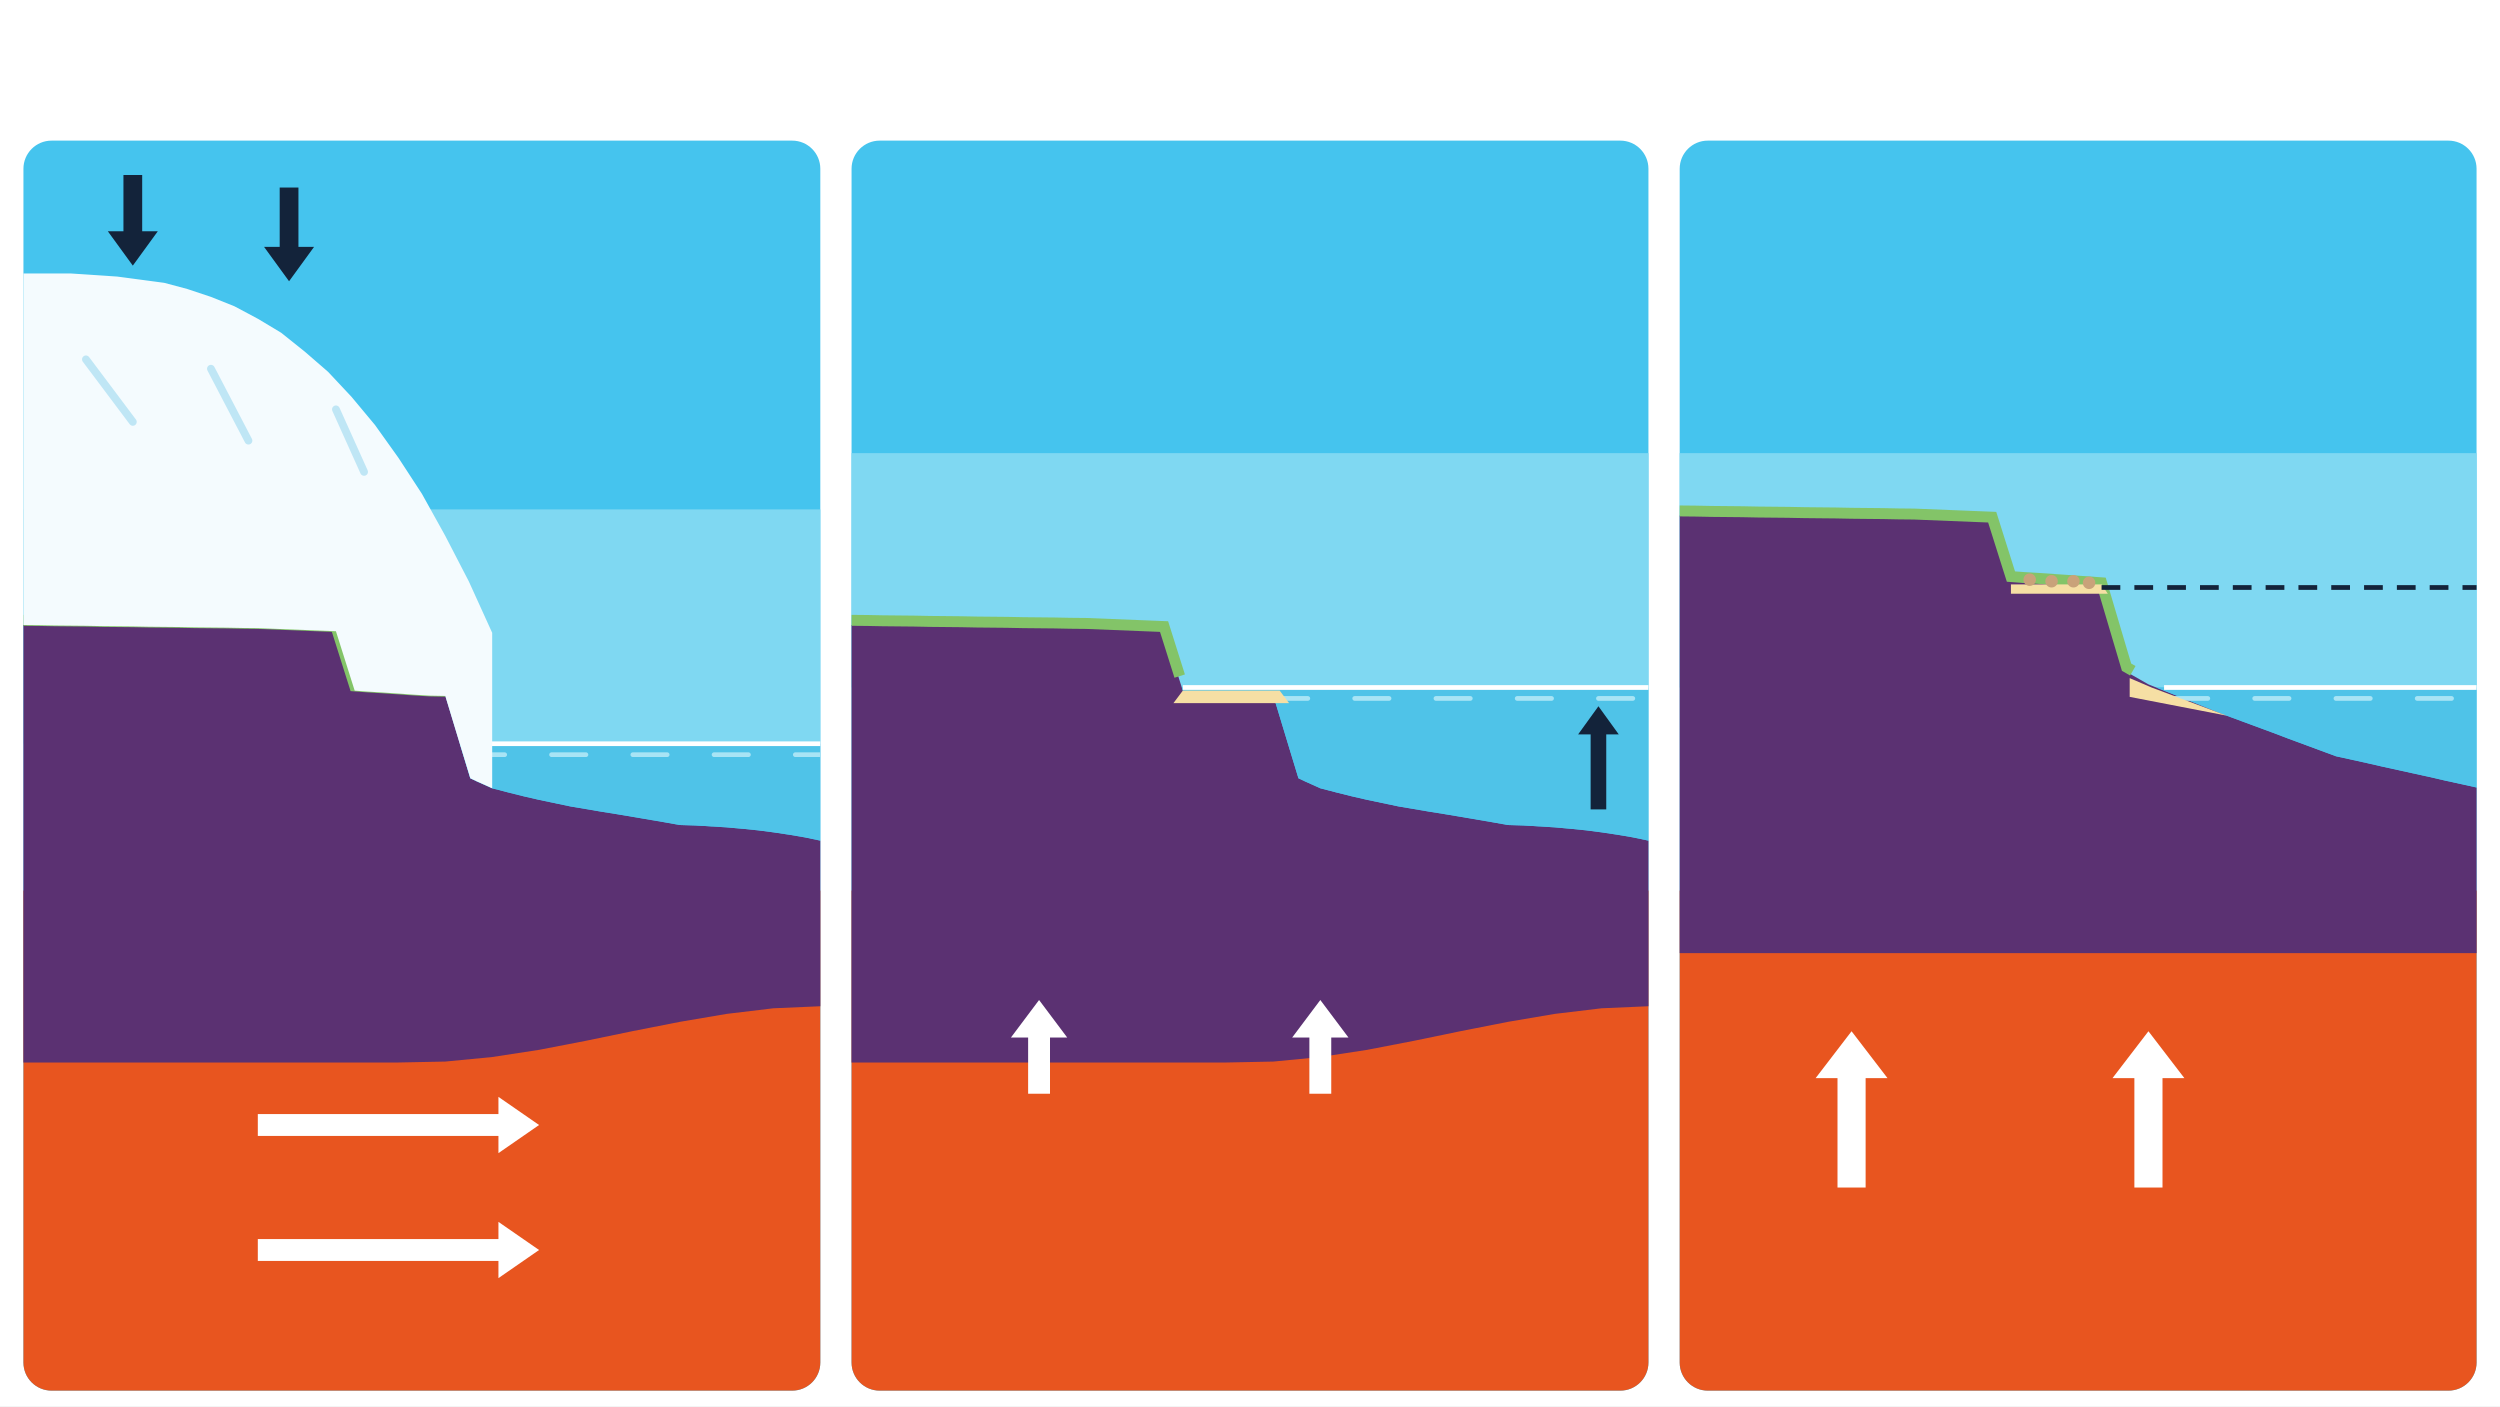
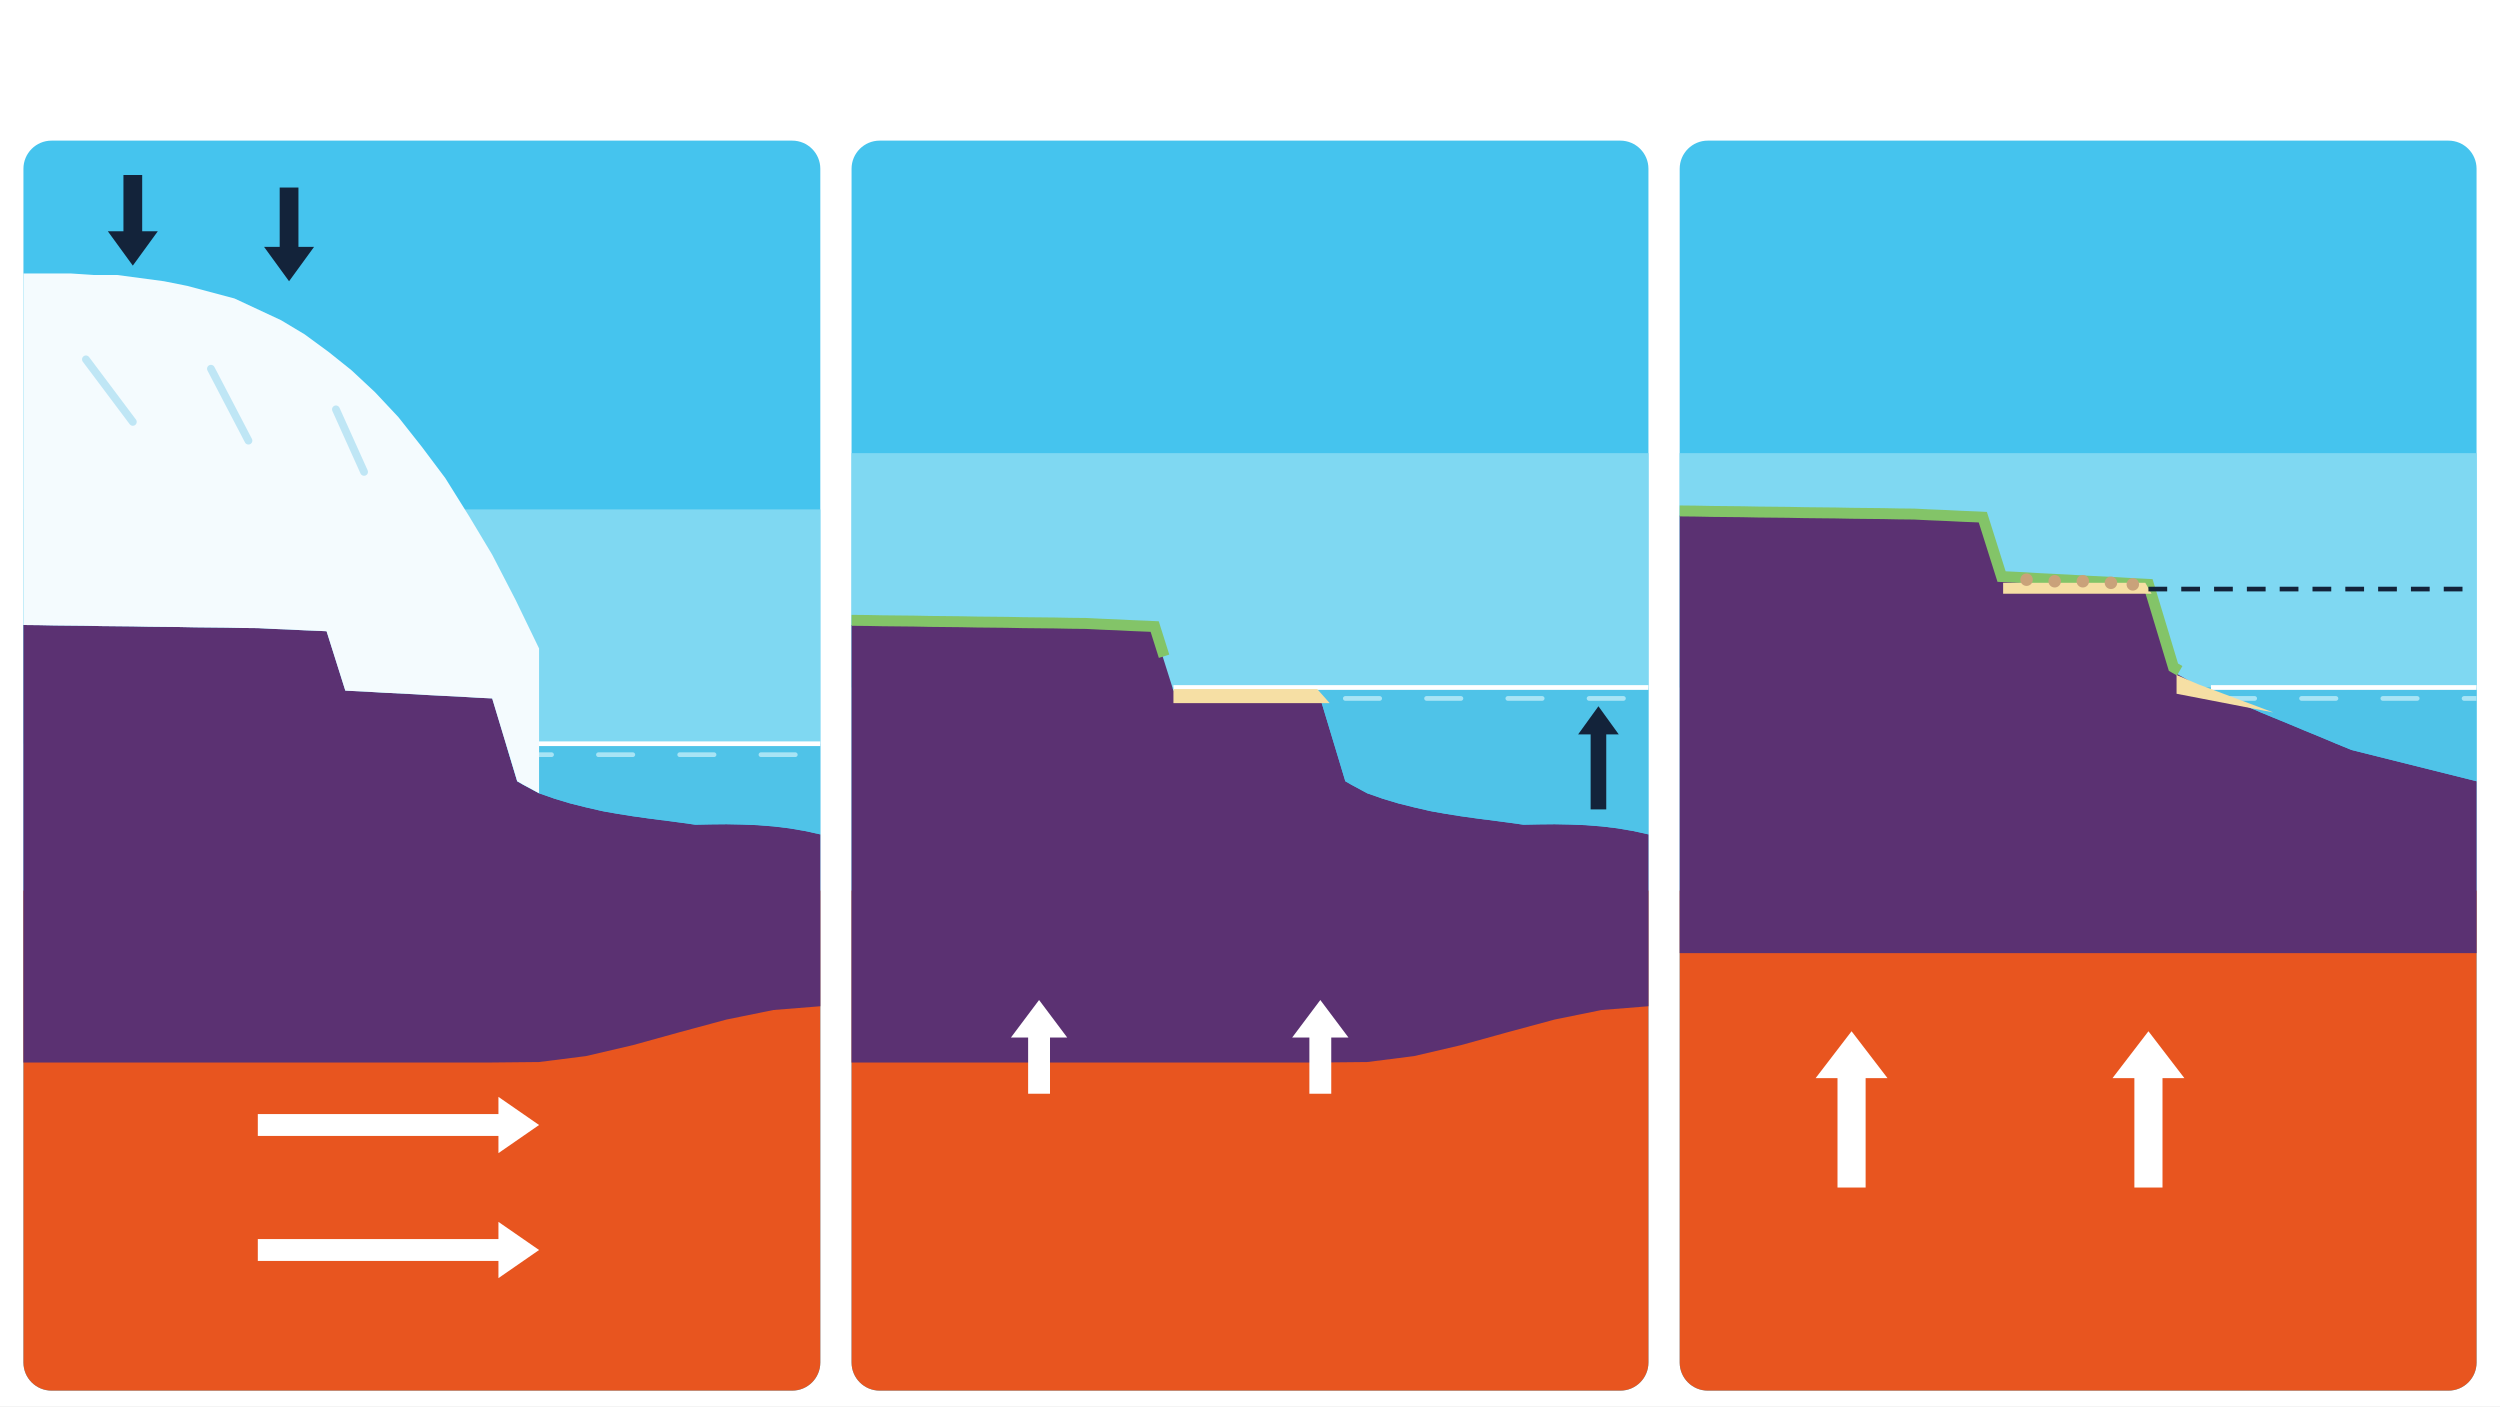
<svg xmlns="http://www.w3.org/2000/svg" id="gf-isostasy" viewBox="0 0 1600 900" role="img" aria-labelledby="gf-isostasy-t gf-isostasy-d">
  <style>@media (prefers-reduced-motion:reduce){#gf-isostasy .m{display:none}}</style>
  <rect width="1600" height="900" fill="#fff" />
  <clipPath id="gf-isostasy-c0">
    <rect x="15" y="90" width="510" height="800" rx="18" />
  </clipPath>
  <g clip-path="url(#gf-isostasy-c0)">
    <rect x="15" y="0" width="510" height="900" fill="#45C4EE" />
    <rect x="15" y="326" width="510" height="150" fill="#7FD8F2" />
    <rect x="15" y="570" width="510" height="900" fill="#E8551F" />
-     <path d="M15 400 25 400.1 35 400.3 45 400.4 55 400.5 65 400.7 75 400.8 85 400.9 95 401.1 105 401.2 115 401.3 125 401.5 135 401.6 145 401.7 155 401.9 165 402 175 402.4 185 402.8 195 403.2 205 403.6 215 404 225 435.7 227 442 235 442.6 245 443.2 255 443.9 265 444.6 275 445.2 285 445.4 295 478.4 301 498.1 305 500 315 504.5 325 507.1 335 509.6 345 511.9 355 514 365 516.1 375 517.8 385 519.5 395 521.1 405 522.8 415 524.5 425 526.2 435 528 445 528.3 455 528.9 465 529.5 475 530.4 485 531.4 495 532.7 505 534.2 515 535.9 525 538 525 644 525 644 495 645.3 465 648.9 435 654 405 659.9 375 666.1 345 671.9 315 676.5 285 679.4 255 680 225 680 195 680 165 680 135 680 105 680 75 680 45 680 15 680Z" fill="#5B3172" />
+     <path d="M15 400 25 400.1 35 400.3 45 400.4 55 400.5 65 400.7 75 400.8 85 400.9 95 401.1 105 401.2 115 401.3 125 401.5 135 401.6 145 401.7 155 401.9 165 402 175 402.5 185 402.9 195 403.4 205 403.8 209 404 215 423 221 442 225 442.2 235 442.7 245 443.3 255 443.8 265 444.3 275 444.9 285 445.4 295 445.9 305 446.5 315 447 325 480.1 331 500 335 502.3 345 507.7 355 511.2 365 514.2 375 516.7 385 519 387 519.4 395 520.8 405 522.4 415 523.8 425 525.1 435 526.4 445 527.8 455 527.6 465 527.5 475 527.7 485 528.1 495 528.9 505 530.1 515 531.8 525 534 525 644 525 644 495 646.4 465 652.5 435 660.6 405 668.9 375 675.9 345 679.7 315 680 285 680 255 680 225 680 195 680 165 680 135 680 105 680 75 680 45 680 15 680Z" fill="#5B3172" />
    <clipPath id="gf-isostasy-c0s">
      <path d="M15 476 525 476 525 700 15 700Z" />
    </clipPath>
    <g clip-path="url(#gf-isostasy-c0s)">
-       <path d="M15 400 25 400.1 35 400.3 45 400.4 55 400.5 65 400.7 75 400.8 85 400.9 95 401.1 105 401.2 115 401.3 125 401.5 135 401.6 145 401.7 155 401.9 165 402 175 402.4 185 402.8 195 403.2 205 403.6 215 404 225 435.7 227 442 235 442.6 245 443.2 255 443.9 265 444.6 275 445.2 285 445.4 295 478.4 301 498.1 305 500 315 504.5 325 507.1 335 509.6 345 511.9 355 514 365 516.1 375 517.8 385 519.5 395 521.1 405 522.8 415 524.5 425 526.2 435 528 445 528.3 455 528.9 465 529.5 475 530.4 485 531.4 495 532.7 505 534.2 515 535.9 525 538 525 0 15 0Z" fill="#4FC3E8" />
-     </g>
-     <path d="M15 400 25 400.1 35 400.3 45 400.4 55 400.5 65 400.7 75 400.8 85 400.9 95 401.1 105 401.2 115 401.3 125 401.5 135 401.6 145 401.7 155 401.9 165 402 175 402.4 185 402.8 195 403.2 205 403.6 215 404 225 435.7 227 442 235 442.6 245 443.2 255 443.9 265 444.6 275 445.2 285 445.4 295 478.4 301 498.1 305 500 315 504.5 325 507.1 335 509.6 345 511.9 355 514 365 516.1 375 517.8 385 519.5 395 521.1 405 522.8 415 524.5 425 526.2 435 528 445 528.3 455 528.9 465 529.5 475 530.4 485 531.4 495 532.7 505 534.2 515 535.9 525 538 525 644 525 644 495 645.3 465 648.9 435 654 405 659.9 375 666.1 345 671.9 315 676.5 285 679.4 255 680 225 680 195 680 165 680 135 680 105 680 75 680 45 680 15 680Z" fill="none" />
-     <path d="M15 397 25 397.1 35 397.3 45 397.4 55 397.5 65 397.7 75 397.8 85 397.9 95 398.1 105 398.2 115 398.3 125 398.5 135 398.6 145 398.7 155 398.9 165 399 175 399.4 185 399.8 195 400.2 205 400.6 215 401 225 432.7 227 439 235 439.6 245 440.2 255 440.9 265 441.6 275 442.2 285 442.4" fill="none" stroke="#83C468" stroke-width="7" />
-     <path d="M295 476H525" stroke="#fff" stroke-width="3" />
-     <path class="m" d="M301 483H525" fill="none" stroke="#A8E4F5" stroke-width="3" stroke-linecap="round" stroke-dasharray="22 30">
+       <path d="M15 400 25 400.1 35 400.3 45 400.4 55 400.5 65 400.7 75 400.8 85 400.9 95 401.1 105 401.2 115 401.3 125 401.5 135 401.6 145 401.7 155 401.9 165 402 175 402.5 185 402.9 195 403.4 205 403.8 209 404 215 423 221 442 225 442.2 235 442.7 245 443.3 255 443.8 265 444.3 275 444.9 285 445.4 295 445.9 305 446.5 315 447 325 480.1 331 500 335 502.3 345 507.7 355 511.2 365 514.2 375 516.7 385 519 387 519.4 395 520.8 405 522.4 415 523.8 425 525.1 435 526.4 445 527.8 455 527.6 465 527.5 475 527.7 485 528.1 495 528.9 505 530.1 515 531.8 525 534 525 0 15 0Z" fill="#4FC3E8" />
+     </g>
+     <path d="M15 400 25 400.1 35 400.3 45 400.4 55 400.5 65 400.7 75 400.8 85 400.9 95 401.1 105 401.2 115 401.3 125 401.5 135 401.6 145 401.7 155 401.9 165 402 175 402.5 185 402.9 195 403.4 205 403.8 209 404 215 423 221 442 225 442.2 235 442.7 245 443.3 255 443.8 265 444.3 275 444.9 285 445.4 295 445.9 305 446.5 315 447 325 480.1 331 500 335 502.3 345 507.7 355 511.2 365 514.2 375 516.7 385 519 387 519.4 395 520.8 405 522.4 415 523.8 425 525.1 435 526.4 445 527.8 455 527.6 465 527.5 475 527.7 485 528.1 495 528.9 505 530.1 515 531.8 525 534 525 644 525 644 495 646.4 465 652.5 435 660.6 405 668.9 375 675.9 345 679.7 315 680 285 680 255 680 225 680 195 680 165 680 135 680 105 680 75 680 45 680 15 680Z" fill="none" />
+     <path d="M325 476H525" stroke="#fff" stroke-width="3" />
+     <path class="m" d="M331 483H525" fill="none" stroke="#A8E4F5" stroke-width="3" stroke-linecap="round" stroke-dasharray="22 30">
      <animate attributeName="stroke-dashoffset" values="52;0" dur="7s" repeatCount="indefinite" />
    </path>
-     <path d="M15 175 30 175 45 175 60 176 75 177 90 179 105 181 120 185 135 190 150 196 165 204 180 213 195 225 210 238 225 254 240 272 255 293 270 316 285 343 300 372 315 405 315 505 315 504.5 305 500 301 498.1 295 478.4 285 445.4 275 445.2 265 444.6 255 443.9 245 443.2 235 442.6 227 442 225 435.7 215 404 205 403.6 195 403.2 185 402.8 175 402.4 165 402 155 401.9 145 401.7 135 401.6 125 401.5 115 401.3 105 401.2 95 401.1 85 400.9 75 400.8 65 400.7 55 400.5 45 400.4 35 400.3 25 400.1 15 400Z" fill="#F4FBFE" />
+     <path d="M15 175 30 175 45 175 60 176 75 176 90 178 105 180 120 183 135 187 150 191 165 198 180 205 195 214 210 225 225 237 240 251 255 267 270 286 285 306 300 330 315 355 330 384 345 415 345 508 345 507.7 335 502.3 331 500 325 480.1 315 447 305 446.5 295 445.9 285 445.4 275 444.9 265 444.3 255 443.8 245 443.3 235 442.7 225 442.2 221 442 215 423 209 404 205 403.8 195 403.4 185 402.9 175 402.5 165 402 155 401.9 145 401.7 135 401.6 125 401.5 115 401.3 105 401.2 95 401.1 85 400.9 75 400.8 65 400.7 55 400.5 45 400.4 35 400.3 25 400.1 15 400Z" fill="#F4FBFE" />
    <path d="M55 230l30 40M135 236l24 46M215 262l18 40" stroke="#BFE6F5" stroke-width="5" stroke-linecap="round" />
    <g>
      <path d="M79 112 79 148 69 148 85 170 101 148 91 148 91 112Z" fill="#13233A" />
      <path d="M179 120 179 158 169 158 185 180 201 158 191 158 191 120Z" fill="#13233A" />
      <animateTransform class="m" attributeName="transform" type="translate" values="0 0;0 6;0 0" dur="5s" repeatCount="indefinite" />
    </g>
    <g>
      <path d="M165 727 319 727 319 738 345 720 319 702 319 713 165 713Z" fill="#fff" />
      <path d="M165 807 319 807 319 818 345 800 319 782 319 793 165 793Z" fill="#fff" />
      <animateTransform class="m" attributeName="transform" type="translate" values="0 0;10 0;0 0" dur="6s" repeatCount="indefinite" />
    </g>
  </g>
  <clipPath id="gf-isostasy-c1">
    <rect x="545" y="90" width="510" height="800" rx="18" />
  </clipPath>
  <g clip-path="url(#gf-isostasy-c1)">
    <rect x="545" y="0" width="510" height="900" fill="#45C4EE" />
    <rect x="545" y="290" width="510" height="150" fill="#7FD8F2" />
    <rect x="545" y="570" width="510" height="900" fill="#E8551F" />
-     <path d="M545 400 555 400.1 565 400.3 575 400.4 585 400.5 595 400.7 605 400.8 615 400.9 625 401.1 635 401.2 645 401.3 655 401.5 665 401.6 675 401.7 685 401.9 695 402 705 402.4 715 402.8 725 403.2 735 403.6 745 404 755 435.7 757 442 765 442.6 775 443.2 785 443.9 795 444.6 805 445.2 815 445.4 825 478.4 831 498.1 835 500 845 504.5 855 507.1 865 509.6 875 511.9 885 514 895 516.1 905 517.8 915 519.5 925 521.1 935 522.8 945 524.5 955 526.2 965 528 975 528.3 985 528.9 995 529.5 1005 530.4 1015 531.4 1025 532.7 1035 534.2 1045 535.9 1055 538 1055 644 1055 644 1025 645.3 995 648.9 965 654 935 659.9 905 666.1 875 671.9 845 676.5 815 679.4 785 680 755 680 725 680 695 680 665 680 635 680 605 680 575 680 545 680Z" fill="#5B3172" />
+     <path d="M545 400 555 400.1 565 400.3 575 400.4 585 400.5 595 400.7 605 400.8 615 400.9 625 401.1 635 401.2 645 401.3 655 401.5 665 401.6 675 401.7 685 401.9 695 402 705 402.5 715 402.9 725 403.4 735 403.8 739 404 745 423 751 442 755 442.2 765 442.7 775 443.3 785 443.8 795 444.3 805 444.9 815 445.4 825 445.9 835 446.5 845 447 855 480.1 861 500 865 502.3 875 507.7 885 511.2 895 514.2 905 516.7 915 519 917 519.4 925 520.8 935 522.4 945 523.8 955 525.1 965 526.4 975 527.8 985 527.6 995 527.5 1005 527.7 1015 528.1 1025 528.9 1035 530.1 1045 531.8 1055 534 1055 644 1055 644 1025 646.4 995 652.5 965 660.6 935 668.9 905 675.9 875 679.7 845 680 815 680 785 680 755 680 725 680 695 680 665 680 635 680 605 680 575 680 545 680Z" fill="#5B3172" />
    <clipPath id="gf-isostasy-c1s">
      <path d="M545 440 1055 440 1055 700 545 700Z" />
    </clipPath>
    <g clip-path="url(#gf-isostasy-c1s)">
-       <path d="M545 400 555 400.1 565 400.3 575 400.4 585 400.5 595 400.7 605 400.8 615 400.9 625 401.1 635 401.2 645 401.3 655 401.5 665 401.6 675 401.7 685 401.9 695 402 705 402.4 715 402.8 725 403.2 735 403.6 745 404 755 435.7 757 442 765 442.6 775 443.2 785 443.9 795 444.6 805 445.2 815 445.4 825 478.4 831 498.1 835 500 845 504.5 855 507.1 865 509.6 875 511.9 885 514 895 516.1 905 517.8 915 519.5 925 521.1 935 522.8 945 524.5 955 526.2 965 528 975 528.3 985 528.9 995 529.5 1005 530.4 1015 531.4 1025 532.7 1035 534.2 1045 535.9 1055 538 1055 0 545 0Z" fill="#4FC3E8" />
-     </g>
-     <path d="M545 400 555 400.1 565 400.3 575 400.4 585 400.5 595 400.7 605 400.8 615 400.9 625 401.1 635 401.2 645 401.3 655 401.5 665 401.6 675 401.7 685 401.9 695 402 705 402.4 715 402.8 725 403.2 735 403.6 745 404 755 435.7 757 442 765 442.6 775 443.2 785 443.9 795 444.6 805 445.2 815 445.4 825 478.4 831 498.1 835 500 845 504.5 855 507.1 865 509.6 875 511.9 885 514 895 516.1 905 517.8 915 519.5 925 521.1 935 522.8 945 524.5 955 526.2 965 528 975 528.3 985 528.9 995 529.5 1005 530.4 1015 531.4 1025 532.7 1035 534.2 1045 535.9 1055 538 1055 644 1055 644 1025 645.3 995 648.9 965 654 935 659.9 905 666.1 875 671.9 845 676.5 815 679.4 785 680 755 680 725 680 695 680 665 680 635 680 605 680 575 680 545 680Z" fill="none" />
-     <path d="M545 397 555 397.1 565 397.3 575 397.4 585 397.5 595 397.7 605 397.8 615 397.9 625 398.1 635 398.2 645 398.3 655 398.5 665 398.6 675 398.7 685 398.9 695 399 705 399.4 715 399.8 725 400.2 735 400.6 745 401 755 432.7" fill="none" stroke="#83C468" stroke-width="7" />
-     <path d="M757 440H1055" stroke="#fff" stroke-width="3" />
-     <path class="m" d="M763 447H1055" fill="none" stroke="#A8E4F5" stroke-width="3" stroke-linecap="round" stroke-dasharray="22 30">
+       <path d="M545 400 555 400.1 565 400.3 575 400.4 585 400.5 595 400.7 605 400.8 615 400.9 625 401.1 635 401.2 645 401.3 655 401.5 665 401.6 675 401.7 685 401.9 695 402 705 402.5 715 402.9 725 403.4 735 403.8 739 404 745 423 751 442 755 442.2 765 442.7 775 443.3 785 443.8 795 444.3 805 444.9 815 445.4 825 445.9 835 446.5 845 447 855 480.1 861 500 865 502.3 875 507.7 885 511.2 895 514.2 905 516.7 915 519 917 519.4 925 520.8 935 522.4 945 523.8 955 525.1 965 526.4 975 527.8 985 527.6 995 527.5 1005 527.7 1015 528.1 1025 528.9 1035 530.1 1045 531.8 1055 534 1055 0 545 0Z" fill="#4FC3E8" />
+     </g>
+     <path d="M545 400 555 400.1 565 400.3 575 400.4 585 400.5 595 400.7 605 400.8 615 400.9 625 401.1 635 401.2 645 401.3 655 401.5 665 401.6 675 401.7 685 401.9 695 402 705 402.5 715 402.9 725 403.4 735 403.8 739 404 745 423 751 442 755 442.2 765 442.7 775 443.3 785 443.8 795 444.3 805 444.9 815 445.4 825 445.9 835 446.5 845 447 855 480.1 861 500 865 502.3 875 507.7 885 511.2 895 514.2 905 516.7 915 519 917 519.4 925 520.8 935 522.4 945 523.8 955 525.1 965 526.4 975 527.8 985 527.6 995 527.5 1005 527.7 1015 528.1 1025 528.9 1035 530.1 1045 531.8 1055 534 1055 644 1055 644 1025 646.4 995 652.5 965 660.6 935 668.9 905 675.9 875 679.7 845 680 815 680 785 680 755 680 725 680 695 680 665 680 635 680 605 680 575 680 545 680Z" fill="none" />
+     <path d="M545 397 555 397.1 565 397.3 575 397.4 585 397.5 595 397.7 605 397.8 615 397.9 625 398.1 635 398.2 645 398.3 655 398.5 665 398.6 675 398.7 685 398.9 695 399 705 399.5 715 399.9 725 400.4 735 400.8 739 401 745 420" fill="none" stroke="#83C468" stroke-width="7" />
+     <path d="M751 440H1055" stroke="#fff" stroke-width="3" />
+     <path class="m" d="M757 447H1055" fill="none" stroke="#A8E4F5" stroke-width="3" stroke-linecap="round" stroke-dasharray="22 30">
      <animate attributeName="stroke-dashoffset" values="52;0" dur="7s" repeatCount="indefinite" />
    </path>
-     <path d="M757 442h62l6 8h-74z" fill="#F6DFA4" />
+     <path d="M751 441h92l8 9h-100z" fill="#F6DFA4" />
    <g>
      <path d="M1028 518 1028 470 1036 470 1023 452 1010 470 1018 470 1018 518Z" fill="#13233A" />
      <animateTransform class="m" attributeName="transform" type="translate" values="0 0;0 -4;0 0" dur="5s" repeatCount="indefinite" />
    </g>
    <g>
      <path d="M672 700 672 664 683 664 665 640 647 664 658 664 658 700Z" fill="#fff" />
      <path d="M852 700 852 664 863 664 845 640 827 664 838 664 838 700Z" fill="#fff" />
      <animateTransform class="m" attributeName="transform" type="translate" values="0 0;0 -6;0 0" dur="6s" repeatCount="indefinite" />
    </g>
  </g>
  <clipPath id="gf-isostasy-c2">
    <rect x="1075" y="90" width="510" height="800" rx="18" />
  </clipPath>
  <g clip-path="url(#gf-isostasy-c2)">
    <rect x="1075" y="0" width="510" height="900" fill="#45C4EE" />
    <rect x="1075" y="290" width="510" height="150" fill="#7FD8F2" />
    <rect x="1075" y="570" width="510" height="900" fill="#E8551F" />
-     <path d="M1075 330 1085 330.1 1095 330.3 1105 330.4 1115 330.5 1125 330.7 1135 330.8 1145 330.9 1155 331.1 1165 331.2 1175 331.3 1185 331.5 1195 331.6 1205 331.7 1215 331.9 1225 332 1235 332.4 1245 332.8 1255 333.2 1265 333.6 1275 334 1285 365.7 1287 372 1295 372.6 1305 373.2 1315 373.9 1325 374.6 1335 375.3 1345 376 1355 409.8 1361 430 1365 432.3 1375 438 1385 442 1395 446 1405 450 1415 454 1425 458 1435 461.7 1445 465.4 1455 469.1 1465 472.9 1475 476.6 1485 480.3 1495 484 1505 486.2 1515 488.4 1525 490.7 1535 492.9 1545 495.1 1555 497.3 1565 499.6 1575 501.8 1585 504 1585 610 1585 610 1555 610 1525 610 1495 610 1465 610 1435 610 1405 610 1375 610 1345 610 1315 610 1285 610 1255 610 1225 610 1195 610 1165 610 1135 610 1105 610 1075 610Z" fill="#5B3172" />
+     <path d="M1075 330 1085 330.1 1095 330.3 1105 330.4 1115 330.5 1125 330.7 1135 330.8 1145 330.9 1155 331.1 1165 331.2 1175 331.3 1185 331.5 1195 331.6 1205 331.7 1215 331.9 1225 332 1235 332.5 1245 332.9 1255 333.4 1265 333.8 1269 334 1275 353 1281 372 1285 372.2 1295 372.7 1305 373.3 1315 373.8 1325 374.3 1335 374.9 1345 375.4 1355 375.9 1365 376.5 1375 377 1385 410.1 1391 430 1395 432.3 1405 438 1415 442.3 1425 446.6 1435 450.9 1445 455.1 1447 456 1455 459.3 1465 463.4 1475 467.6 1485 471.7 1495 475.9 1505 480 1515 482.5 1525 485 1535 487.5 1545 490 1555 492.5 1565 495 1575 497.5 1585 500 1585 610 1585 610 1555 610 1525 610 1495 610 1465 610 1435 610 1405 610 1375 610 1345 610 1315 610 1285 610 1255 610 1225 610 1195 610 1165 610 1135 610 1105 610 1075 610Z" fill="#5B3172" />
    <clipPath id="gf-isostasy-c2s">
      <path d="M1075 440 1585 440 1585 700 1075 700Z" />
    </clipPath>
    <g clip-path="url(#gf-isostasy-c2s)">
-       <path d="M1075 330 1085 330.1 1095 330.3 1105 330.4 1115 330.5 1125 330.7 1135 330.8 1145 330.9 1155 331.1 1165 331.2 1175 331.3 1185 331.5 1195 331.6 1205 331.7 1215 331.9 1225 332 1235 332.4 1245 332.8 1255 333.2 1265 333.6 1275 334 1285 365.7 1287 372 1295 372.6 1305 373.2 1315 373.9 1325 374.6 1335 375.3 1345 376 1355 409.8 1361 430 1365 432.3 1375 438 1385 442 1395 446 1405 450 1415 454 1425 458 1435 461.7 1445 465.4 1455 469.1 1465 472.9 1475 476.6 1485 480.3 1495 484 1505 486.2 1515 488.4 1525 490.7 1535 492.9 1545 495.1 1555 497.3 1565 499.6 1575 501.8 1585 504 1585 0 1075 0Z" fill="#4FC3E8" />
-     </g>
-     <path d="M1075 330 1085 330.1 1095 330.3 1105 330.4 1115 330.5 1125 330.7 1135 330.8 1145 330.9 1155 331.1 1165 331.2 1175 331.3 1185 331.5 1195 331.6 1205 331.7 1215 331.9 1225 332 1235 332.4 1245 332.8 1255 333.2 1265 333.6 1275 334 1285 365.7 1287 372 1295 372.6 1305 373.2 1315 373.9 1325 374.6 1335 375.3 1345 376 1355 409.8 1361 430 1365 432.3 1375 438 1385 442 1395 446 1405 450 1415 454 1425 458 1435 461.7 1445 465.4 1455 469.1 1465 472.9 1475 476.6 1485 480.3 1495 484 1505 486.2 1515 488.4 1525 490.7 1535 492.9 1545 495.1 1555 497.3 1565 499.6 1575 501.8 1585 504 1585 610 1585 610 1555 610 1525 610 1495 610 1465 610 1435 610 1405 610 1375 610 1345 610 1315 610 1285 610 1255 610 1225 610 1195 610 1165 610 1135 610 1105 610 1075 610Z" fill="none" />
-     <path d="M1075 327 1085 327.1 1095 327.3 1105 327.4 1115 327.5 1125 327.7 1135 327.8 1145 327.9 1155 328.1 1165 328.2 1175 328.3 1185 328.5 1195 328.6 1205 328.7 1215 328.9 1225 329 1235 329.4 1245 329.8 1255 330.2 1265 330.6 1275 331 1285 362.7 1287 369 1295 369.6 1305 370.2 1315 370.9 1325 371.6 1335 372.3 1345 373 1355 406.8 1361 427 1365 429.3" fill="none" stroke="#83C468" stroke-width="7" />
-     <path d="M1385 440H1585" stroke="#fff" stroke-width="3" />
-     <path class="m" d="M1391 447H1585" fill="none" stroke="#A8E4F5" stroke-width="3" stroke-linecap="round" stroke-dasharray="22 30">
+       <path d="M1075 330 1085 330.1 1095 330.3 1105 330.4 1115 330.5 1125 330.7 1135 330.8 1145 330.9 1155 331.1 1165 331.2 1175 331.3 1185 331.5 1195 331.6 1205 331.7 1215 331.9 1225 332 1235 332.5 1245 332.9 1255 333.4 1265 333.8 1269 334 1275 353 1281 372 1285 372.2 1295 372.7 1305 373.3 1315 373.8 1325 374.3 1335 374.9 1345 375.4 1355 375.9 1365 376.5 1375 377 1385 410.1 1391 430 1395 432.3 1405 438 1415 442.3 1425 446.6 1435 450.9 1445 455.1 1447 456 1455 459.3 1465 463.4 1475 467.6 1485 471.7 1495 475.9 1505 480 1515 482.5 1525 485 1535 487.5 1545 490 1555 492.5 1565 495 1575 497.5 1585 500 1585 0 1075 0Z" fill="#4FC3E8" />
+     </g>
+     <path d="M1075 330 1085 330.1 1095 330.3 1105 330.4 1115 330.5 1125 330.7 1135 330.8 1145 330.9 1155 331.1 1165 331.2 1175 331.3 1185 331.5 1195 331.6 1205 331.7 1215 331.9 1225 332 1235 332.5 1245 332.9 1255 333.4 1265 333.8 1269 334 1275 353 1281 372 1285 372.2 1295 372.7 1305 373.3 1315 373.8 1325 374.3 1335 374.9 1345 375.4 1355 375.9 1365 376.5 1375 377 1385 410.1 1391 430 1395 432.3 1405 438 1415 442.3 1425 446.6 1435 450.9 1445 455.1 1447 456 1455 459.3 1465 463.4 1475 467.6 1485 471.7 1495 475.9 1505 480 1515 482.5 1525 485 1535 487.5 1545 490 1555 492.5 1565 495 1575 497.5 1585 500 1585 610 1585 610 1555 610 1525 610 1495 610 1465 610 1435 610 1405 610 1375 610 1345 610 1315 610 1285 610 1255 610 1225 610 1195 610 1165 610 1135 610 1105 610 1075 610Z" fill="none" />
+     <path d="M1075 327 1085 327.1 1095 327.3 1105 327.4 1115 327.5 1125 327.7 1135 327.8 1145 327.9 1155 328.1 1165 328.2 1175 328.3 1185 328.5 1195 328.6 1205 328.7 1215 328.9 1225 329 1235 329.5 1245 329.9 1255 330.4 1265 330.8 1269 331 1275 350 1281 369 1285 369.2 1295 369.7 1305 370.3 1315 370.8 1325 371.3 1335 371.9 1345 372.4 1355 372.9 1365 373.5 1375 374 1385 407.1 1391 427 1395 429.3" fill="none" stroke="#83C468" stroke-width="7" />
+     <path d="M1415 440H1585" stroke="#fff" stroke-width="3" />
+     <path class="m" d="M1421 447H1585" fill="none" stroke="#A8E4F5" stroke-width="3" stroke-linecap="round" stroke-dasharray="22 30">
      <animate attributeName="stroke-dashoffset" values="52;0" dur="7s" repeatCount="indefinite" />
    </path>
-     <path d="M1287 374h58l4 6h-62z" fill="#F6DFA4" />
-     <circle cx="1299" cy="371" r="4" fill="#C9A27A" />
-     <circle cx="1313" cy="372" r="4" fill="#C9A27A" />
-     <circle cx="1327" cy="372" r="4" fill="#C9A27A" />
-     <circle cx="1337" cy="373" r="4" fill="#C9A27A" />
-     <path d="M1363 434l14 6 48 18-62-12z" fill="#F6DFA4" />
-     <path d="M1345 376H1585" stroke="#13233A" stroke-width="3" stroke-dasharray="12 9" />
+     <path d="M1282 373h91l4 7h-95z" fill="#F6DFA4" />
+     <circle cx="1297" cy="371" r="4" fill="#C9A27A" />
+     <circle cx="1315" cy="372" r="4" fill="#C9A27A" />
+     <circle cx="1333" cy="372" r="4" fill="#C9A27A" />
+     <circle cx="1351" cy="373" r="4" fill="#C9A27A" />
+     <circle cx="1365" cy="374" r="4" fill="#C9A27A" />
+     <path d="M1393 432l14 6 48 18-62-12z" fill="#F6DFA4" />
+     <path d="M1375 377H1585" stroke="#13233A" stroke-width="3" stroke-dasharray="12 9" />
    <g>
      <path d="M1194 760 1194 690 1208 690 1185 660 1162 690 1176 690 1176 760Z" fill="#fff" />
      <path d="M1384 760 1384 690 1398 690 1375 660 1352 690 1366 690 1366 760Z" fill="#fff" />
      <animateTransform class="m" attributeName="transform" type="translate" values="0 0;0 -8;0 0" dur="6s" repeatCount="indefinite" />
    </g>
  </g>
  <g font-family="Lexend, Nunito, sans-serif" font-weight="600" font-size="26" text-anchor="middle" fill="#13233A">
    <g opacity="0">
      <animate attributeName="opacity" from="0" to="1" begin="0.8s" dur="0.5s" fill="freeze" />
      <rect x="118.9" y="8" width="302.3" height="74" rx="18" fill="#fff" stroke="#13233A" stroke-width="2" />
      <text x="270" y="40">1  ICE AGE</text>
      <text x="270" y="67" font-size="19">an ice sheet covers the land</text>
    </g>
    <g opacity="0">
      <animate attributeName="opacity" from="0" to="1" begin="1.4s" dur="0.5s" fill="freeze" />
      <path d="M115 300 115 250" fill="none" stroke="#fff" stroke-width="7" stroke-linecap="round" stroke-linejoin="round" />
      <path d="M115 300 115 250" fill="none" stroke="#13233A" stroke-width="2.5" stroke-linejoin="round" />
      <circle cx="115" cy="250" r="5.5" fill="#13233A" stroke="#fff" stroke-width="2.5" />
      <rect x="26" y="277" width="178.1" height="46" rx="23" fill="#fff" stroke="#13233A" stroke-width="2" />
      <text x="115" y="309">ICE SHEET</text>
    </g>
    <g opacity="0">
      <animate attributeName="opacity" from="0" to="1" begin="2s" dur="0.5s" fill="freeze" />
      <path d="M270 560 105 470" fill="none" stroke="#fff" stroke-width="7" stroke-linecap="round" stroke-linejoin="round" />
      <path d="M270 560 105 470" fill="none" stroke="#13233A" stroke-width="2.5" stroke-linejoin="round" />
      <circle cx="105" cy="470" r="5.5" fill="#13233A" stroke="#fff" stroke-width="2.5" />
      <rect x="95.6" y="523" width="348.8" height="74" rx="18" fill="#fff" stroke="#13233A" stroke-width="2" />
      <text x="270" y="555">CRUST PRESSED DOWN</text>
      <text x="270" y="582" font-size="19">by the weight of the ice</text>
    </g>
    <g opacity="0">
      <animate attributeName="opacity" from="0" to="1" begin="2.6s" dur="0.5s" fill="freeze" />
      <path d="M435 846 360 800" fill="none" stroke="#fff" stroke-width="7" stroke-linecap="round" stroke-linejoin="round" />
      <path d="M435 846 360 800" fill="none" stroke="#13233A" stroke-width="2.5" stroke-linejoin="round" />
      <circle cx="360" cy="800" r="5.5" fill="#13233A" stroke="#fff" stroke-width="2.5" />
      <rect x="354.2" y="809" width="161.7" height="74" rx="18" fill="#fff" stroke="#13233A" stroke-width="2" />
      <text x="435" y="841">MANTLE</text>
      <text x="435" y="868" font-size="19">pushed aside</text>
    </g>
    <g opacity="0">
      <animate attributeName="opacity" from="0" to="1" begin="3.2s" dur="0.5s" fill="freeze" />
      <path d="M415 380 435 476" fill="none" stroke="#fff" stroke-width="7" stroke-linecap="round" stroke-linejoin="round" />
      <path d="M415 380 435 476" fill="none" stroke="#13233A" stroke-width="2.5" stroke-linejoin="round" />
      <circle cx="435" cy="476" r="5.5" fill="#13233A" stroke="#fff" stroke-width="2.5" />
      <rect x="291.9" y="343" width="246.2" height="74" rx="18" fill="#fff" stroke="#13233A" stroke-width="2" />
      <text x="415" y="375">Sea level lower</text>
      <text x="415" y="402" font-size="19">water locked up in ice</text>
    </g>
    <g opacity="0">
      <animate attributeName="opacity" from="0" to="1" begin="3.8s" dur="0.5s" fill="freeze" />
      <rect x="639.8" y="8" width="320.4" height="74" rx="18" fill="#fff" stroke="#13233A" stroke-width="2" />
      <text x="800" y="40">2  ICE MELTS</text>
      <text x="800" y="67" font-size="19">meltwater raises the sea level</text>
    </g>
    <g opacity="0">
      <animate attributeName="opacity" from="0" to="1" begin="4.4s" dur="0.5s" fill="freeze" />
      <path d="M845 200 965 452" fill="none" stroke="#fff" stroke-width="7" stroke-linecap="round" stroke-linejoin="round" />
      <path d="M845 200 965 452" fill="none" stroke="#13233A" stroke-width="2.5" stroke-linejoin="round" />
      <circle cx="965" cy="452" r="5.5" fill="#13233A" stroke="#fff" stroke-width="2.5" />
      <rect x="667.9" y="177" width="354.1" height="46" rx="23" fill="#fff" stroke="#13233A" stroke-width="2" />
      <text x="845" y="209">Sea floods the low coast</text>
    </g>
    <g opacity="0">
      <animate attributeName="opacity" from="0" to="1" begin="5s" dur="0.5s" fill="freeze" />
-       <path d="M735 330 789 440" fill="none" stroke="#fff" stroke-width="7" stroke-linecap="round" stroke-linejoin="round" />
-       <path d="M735 330 789 440" fill="none" stroke="#13233A" stroke-width="2.5" stroke-linejoin="round" />
-       <circle cx="789" cy="440" r="5.5" fill="#13233A" stroke="#fff" stroke-width="2.5" />
+       <path d="M735 330 795 440" fill="none" stroke="#fff" stroke-width="7" stroke-linecap="round" stroke-linejoin="round" />
+       <path d="M735 330 795 440" fill="none" stroke="#13233A" stroke-width="2.5" stroke-linejoin="round" />
+       <circle cx="795" cy="440" r="5.5" fill="#13233A" stroke="#fff" stroke-width="2.5" />
      <rect x="589.5" y="293" width="291" height="74" rx="18" fill="#fff" stroke="#13233A" stroke-width="2" />
      <text x="735" y="325">BEACH FORMS</text>
      <text x="735" y="352" font-size="19">at the sea level of the time</text>
    </g>
    <g opacity="0">
      <animate attributeName="opacity" from="0" to="1" begin="5.6s" dur="0.5s" fill="freeze" />
      <path d="M800 800 845 700" fill="none" stroke="#fff" stroke-width="7" stroke-linecap="round" stroke-linejoin="round" />
      <path d="M800 800 845 700" fill="none" stroke="#13233A" stroke-width="2.5" stroke-linejoin="round" />
      <circle cx="845" cy="700" r="5.5" fill="#13233A" stroke="#fff" stroke-width="2.5" />
      <rect x="658.4" y="763" width="283.2" height="74" rx="18" fill="#fff" stroke="#13233A" stroke-width="2" />
      <text x="800" y="795">Crust rises slowly</text>
      <text x="800" y="822" font-size="19">it lags behind the ice melt</text>
    </g>
    <g opacity="0">
      <animate attributeName="opacity" from="0" to="1" begin="6.2s" dur="0.5s" fill="freeze" />
      <rect x="1183.1" y="8" width="293.7" height="74" rx="18" fill="#fff" stroke="#13233A" stroke-width="2" />
      <text x="1330" y="40">3  TODAY</text>
      <text x="1330" y="67" font-size="19">the crust has risen back up</text>
    </g>
    <g opacity="0">
      <animate attributeName="opacity" from="0" to="1" begin="6.8s" dur="0.5s" fill="freeze" />
      <path d="M1330 846 1375 745" fill="none" stroke="#fff" stroke-width="7" stroke-linecap="round" stroke-linejoin="round" />
      <path d="M1330 846 1375 745" fill="none" stroke="#13233A" stroke-width="2.5" stroke-linejoin="round" />
      <circle cx="1375" cy="745" r="5.5" fill="#13233A" stroke="#fff" stroke-width="2.5" />
      <rect x="1183.8" y="809" width="292.5" height="74" rx="18" fill="#fff" stroke="#13233A" stroke-width="2" />
      <text x="1330" y="841">ISOSTATIC UPLIFT</text>
      <text x="1330" y="868" font-size="19">the crust rebounds</text>
    </g>
    <g opacity="0">
      <animate attributeName="opacity" from="0" to="1" begin="7.4s" dur="0.5s" fill="freeze" />
-       <path d="M1225 200 1315 368" fill="none" stroke="#fff" stroke-width="7" stroke-linecap="round" stroke-linejoin="round" />
-       <path d="M1225 200 1315 368" fill="none" stroke="#13233A" stroke-width="2.5" stroke-linejoin="round" />
-       <circle cx="1315" cy="368" r="5.5" fill="#13233A" stroke="#fff" stroke-width="2.5" />
-       <rect x="1106.3" y="177" width="237.5" height="46" rx="23" fill="#fff" stroke="#13233A" stroke-width="2" />
-       <text x="1225" y="209">RAISED BEACH</text>
+       <path d="M1235 200 1333 368" fill="none" stroke="#fff" stroke-width="7" stroke-linecap="round" stroke-linejoin="round" />
+       <path d="M1235 200 1333 368" fill="none" stroke="#13233A" stroke-width="2.5" stroke-linejoin="round" />
+       <circle cx="1333" cy="368" r="5.5" fill="#13233A" stroke="#fff" stroke-width="2.5" />
+       <rect x="1116.3" y="177" width="237.5" height="46" rx="23" fill="#fff" stroke="#13233A" stroke-width="2" />
+       <text x="1235" y="209">RAISED BEACH</text>
    </g>
    <g opacity="0">
      <animate attributeName="opacity" from="0" to="1" begin="8s" dur="0.5s" fill="freeze" />
-       <path d="M1175 270 1280 352" fill="none" stroke="#fff" stroke-width="7" stroke-linecap="round" stroke-linejoin="round" />
-       <path d="M1175 270 1280 352" fill="none" stroke="#13233A" stroke-width="2.5" stroke-linejoin="round" />
-       <circle cx="1280" cy="352" r="5.5" fill="#13233A" stroke="#fff" stroke-width="2.5" />
+       <path d="M1175 270 1273 352" fill="none" stroke="#fff" stroke-width="7" stroke-linecap="round" stroke-linejoin="round" />
+       <path d="M1175 270 1273 352" fill="none" stroke="#13233A" stroke-width="2.5" stroke-linejoin="round" />
+       <circle cx="1273" cy="352" r="5.5" fill="#13233A" stroke="#fff" stroke-width="2.5" />
      <rect x="1079" y="247" width="192" height="46" rx="23" fill="#fff" stroke="#13233A" stroke-width="2" />
      <text x="1175" y="279">Old sea cliff</text>
    </g>
    <g opacity="0">
      <animate attributeName="opacity" from="0" to="1" begin="8.6s" dur="0.5s" fill="freeze" />
-       <path d="M1450 290 1515 376" fill="none" stroke="#fff" stroke-width="7" stroke-linecap="round" stroke-linejoin="round" />
-       <path d="M1450 290 1515 376" fill="none" stroke="#13233A" stroke-width="2.5" stroke-linejoin="round" />
-       <circle cx="1515" cy="376" r="5.5" fill="#13233A" stroke="#fff" stroke-width="2.5" />
+       <path d="M1450 290 1525 377" fill="none" stroke="#fff" stroke-width="7" stroke-linecap="round" stroke-linejoin="round" />
+       <path d="M1450 290 1525 377" fill="none" stroke="#13233A" stroke-width="2.5" stroke-linejoin="round" />
+       <circle cx="1525" cy="377" r="5.5" fill="#13233A" stroke="#fff" stroke-width="2.5" />
      <rect x="1323.6" y="267" width="252.8" height="46" rx="23" fill="#fff" stroke="#13233A" stroke-width="2" />
      <text x="1450" y="299">Former sea level</text>
    </g>
    <g opacity="0">
      <animate attributeName="opacity" from="0" to="1" begin="9.2s" dur="0.5s" fill="freeze" />
-       <path d="M1225 480 1393 449" fill="none" stroke="#fff" stroke-width="7" stroke-linecap="round" stroke-linejoin="round" />
-       <path d="M1225 480 1393 449" fill="none" stroke="#13233A" stroke-width="2.5" stroke-linejoin="round" />
-       <circle cx="1393" cy="449" r="5.5" fill="#13233A" stroke="#fff" stroke-width="2.5" />
+       <path d="M1225 480 1421 448" fill="none" stroke="#fff" stroke-width="7" stroke-linecap="round" stroke-linejoin="round" />
+       <path d="M1225 480 1421 448" fill="none" stroke="#13233A" stroke-width="2.5" stroke-linejoin="round" />
+       <circle cx="1421" cy="448" r="5.5" fill="#13233A" stroke="#fff" stroke-width="2.5" />
      <rect x="1114.4" y="457" width="221.3" height="46" rx="23" fill="#fff" stroke="#13233A" stroke-width="2" />
      <text x="1225" y="489">Present beach</text>
    </g>
    <g opacity="0">
      <animate attributeName="opacity" from="0" to="1" begin="9.8s" dur="0.5s" fill="freeze" />
      <path d="M1450 560 1545 441" fill="none" stroke="#fff" stroke-width="7" stroke-linecap="round" stroke-linejoin="round" />
      <path d="M1450 560 1545 441" fill="none" stroke="#13233A" stroke-width="2.5" stroke-linejoin="round" />
      <circle cx="1545" cy="441" r="5.5" fill="#13233A" stroke="#fff" stroke-width="2.5" />
      <rect x="1322.1" y="537" width="255.7" height="46" rx="23" fill="#fff" stroke="#13233A" stroke-width="2" />
      <text x="1450" y="569">Present sea level</text>
    </g>
  </g>
</svg>
